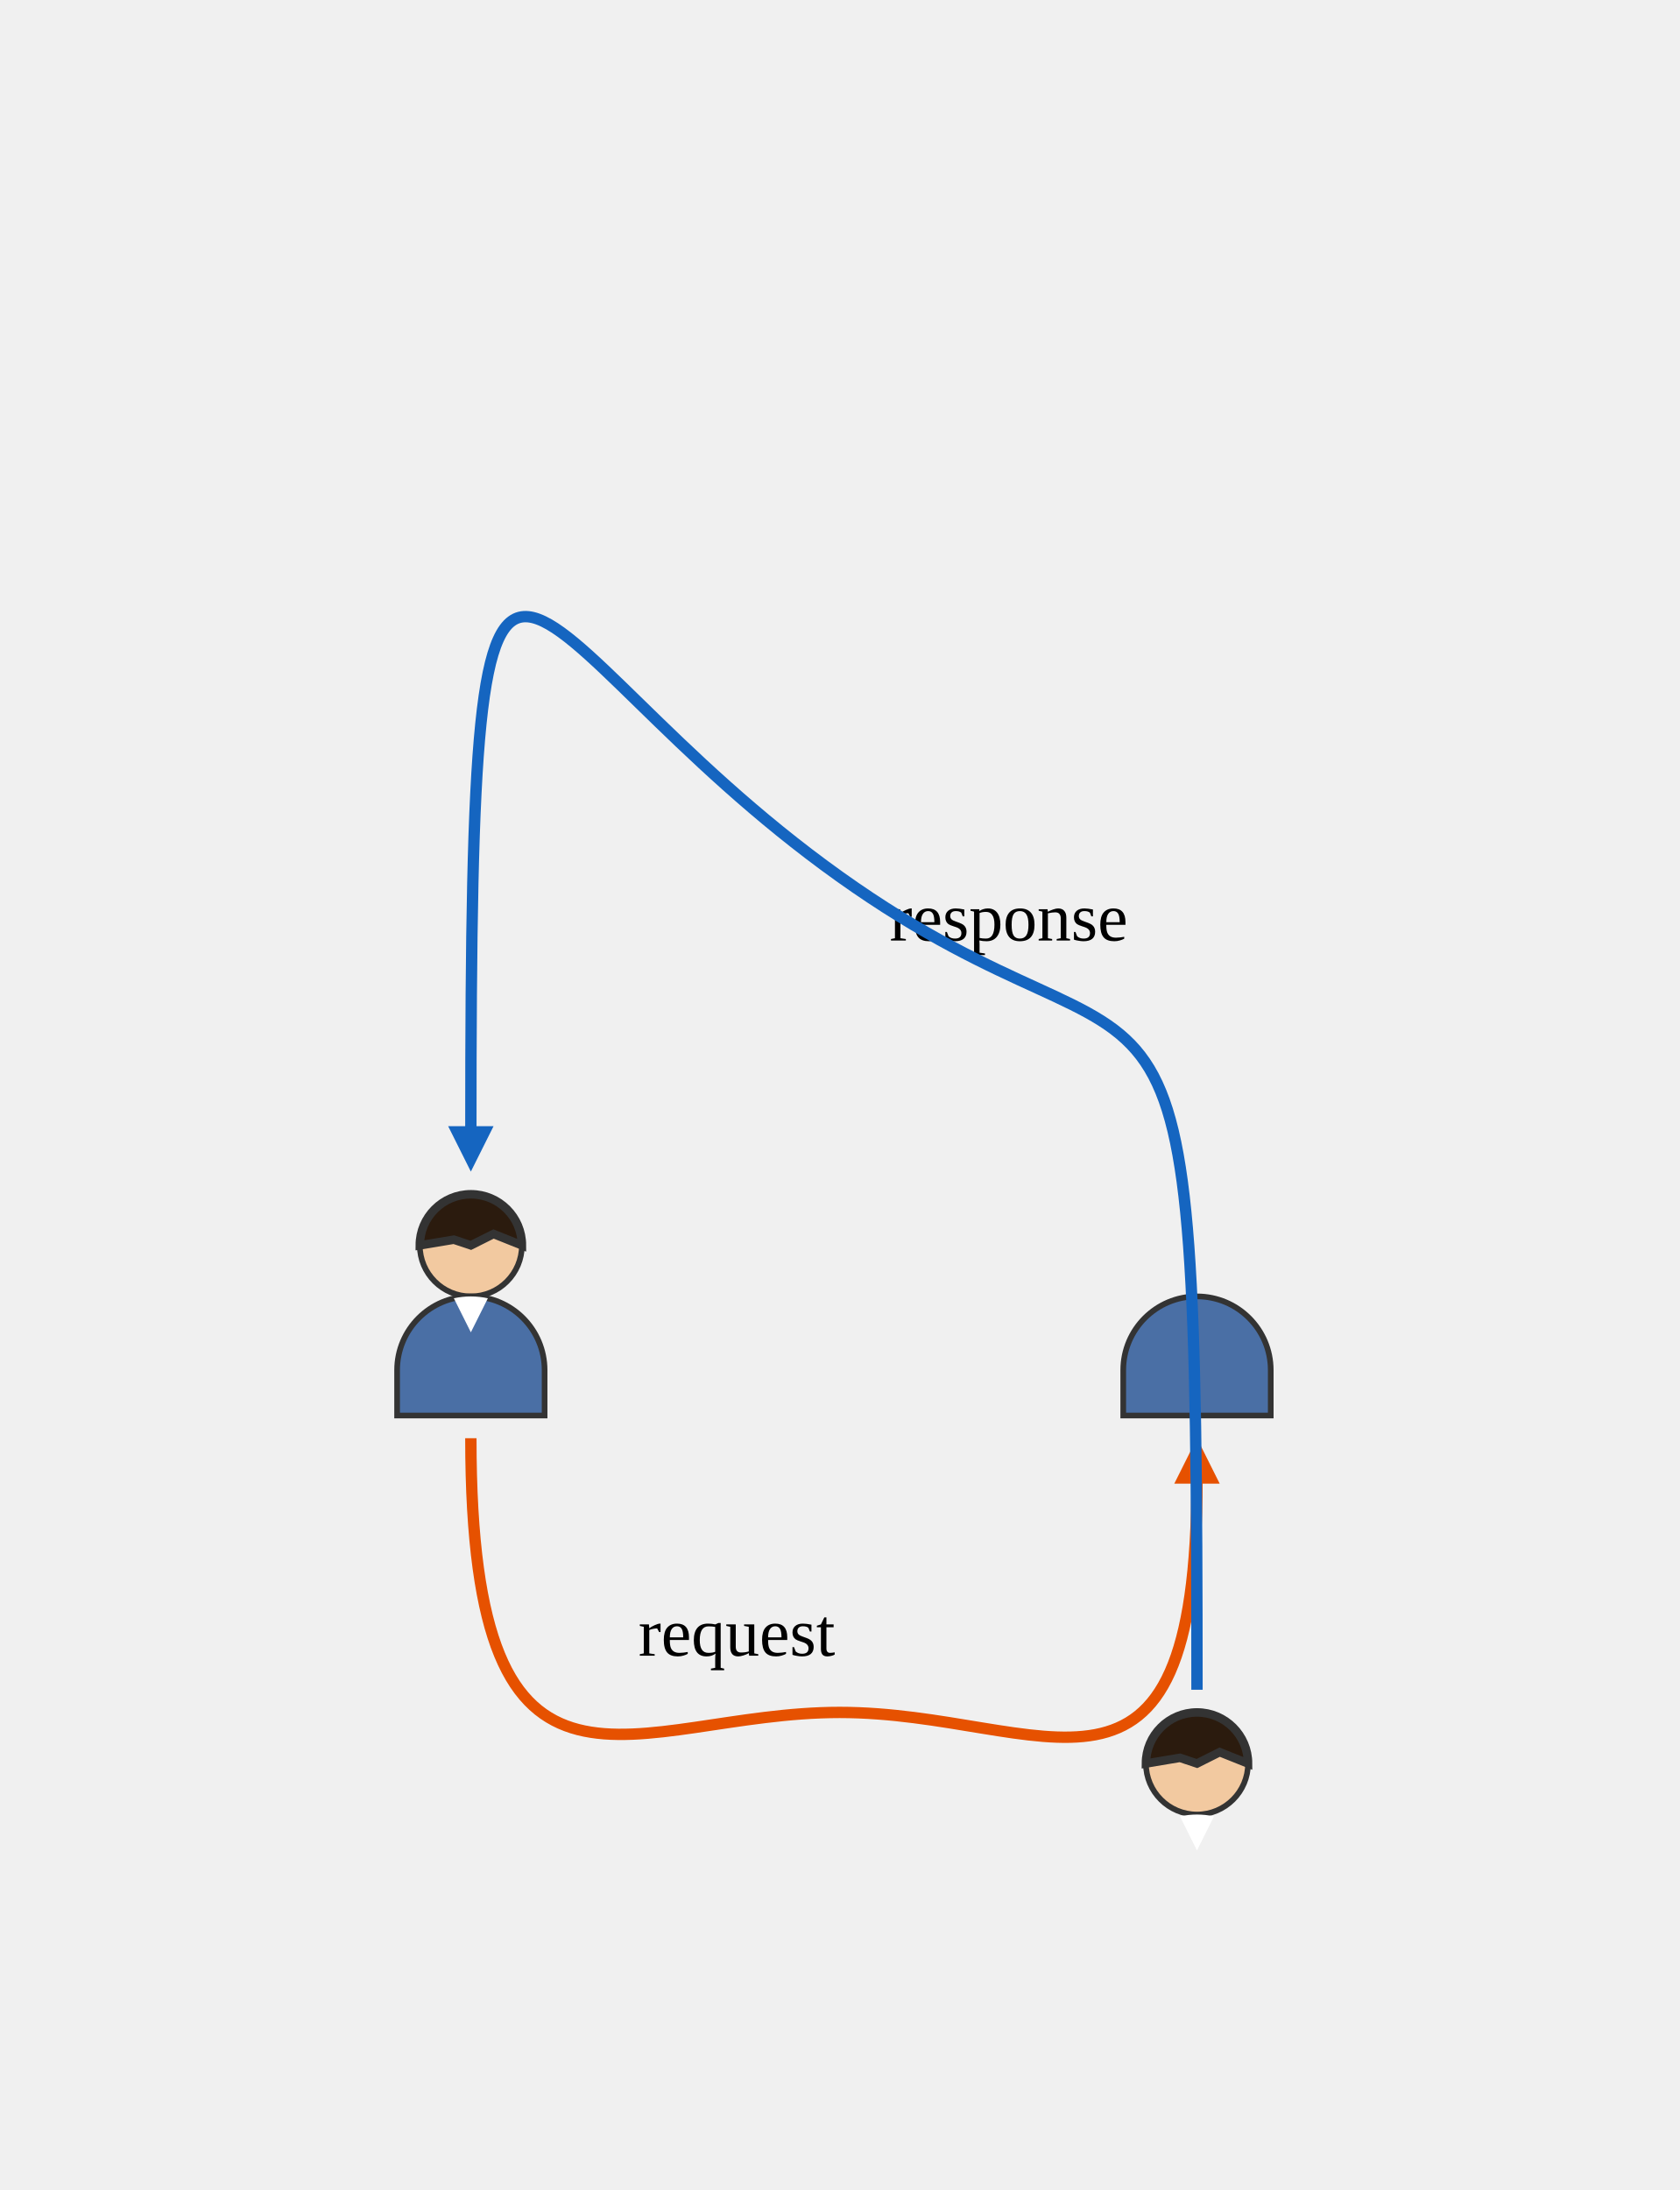
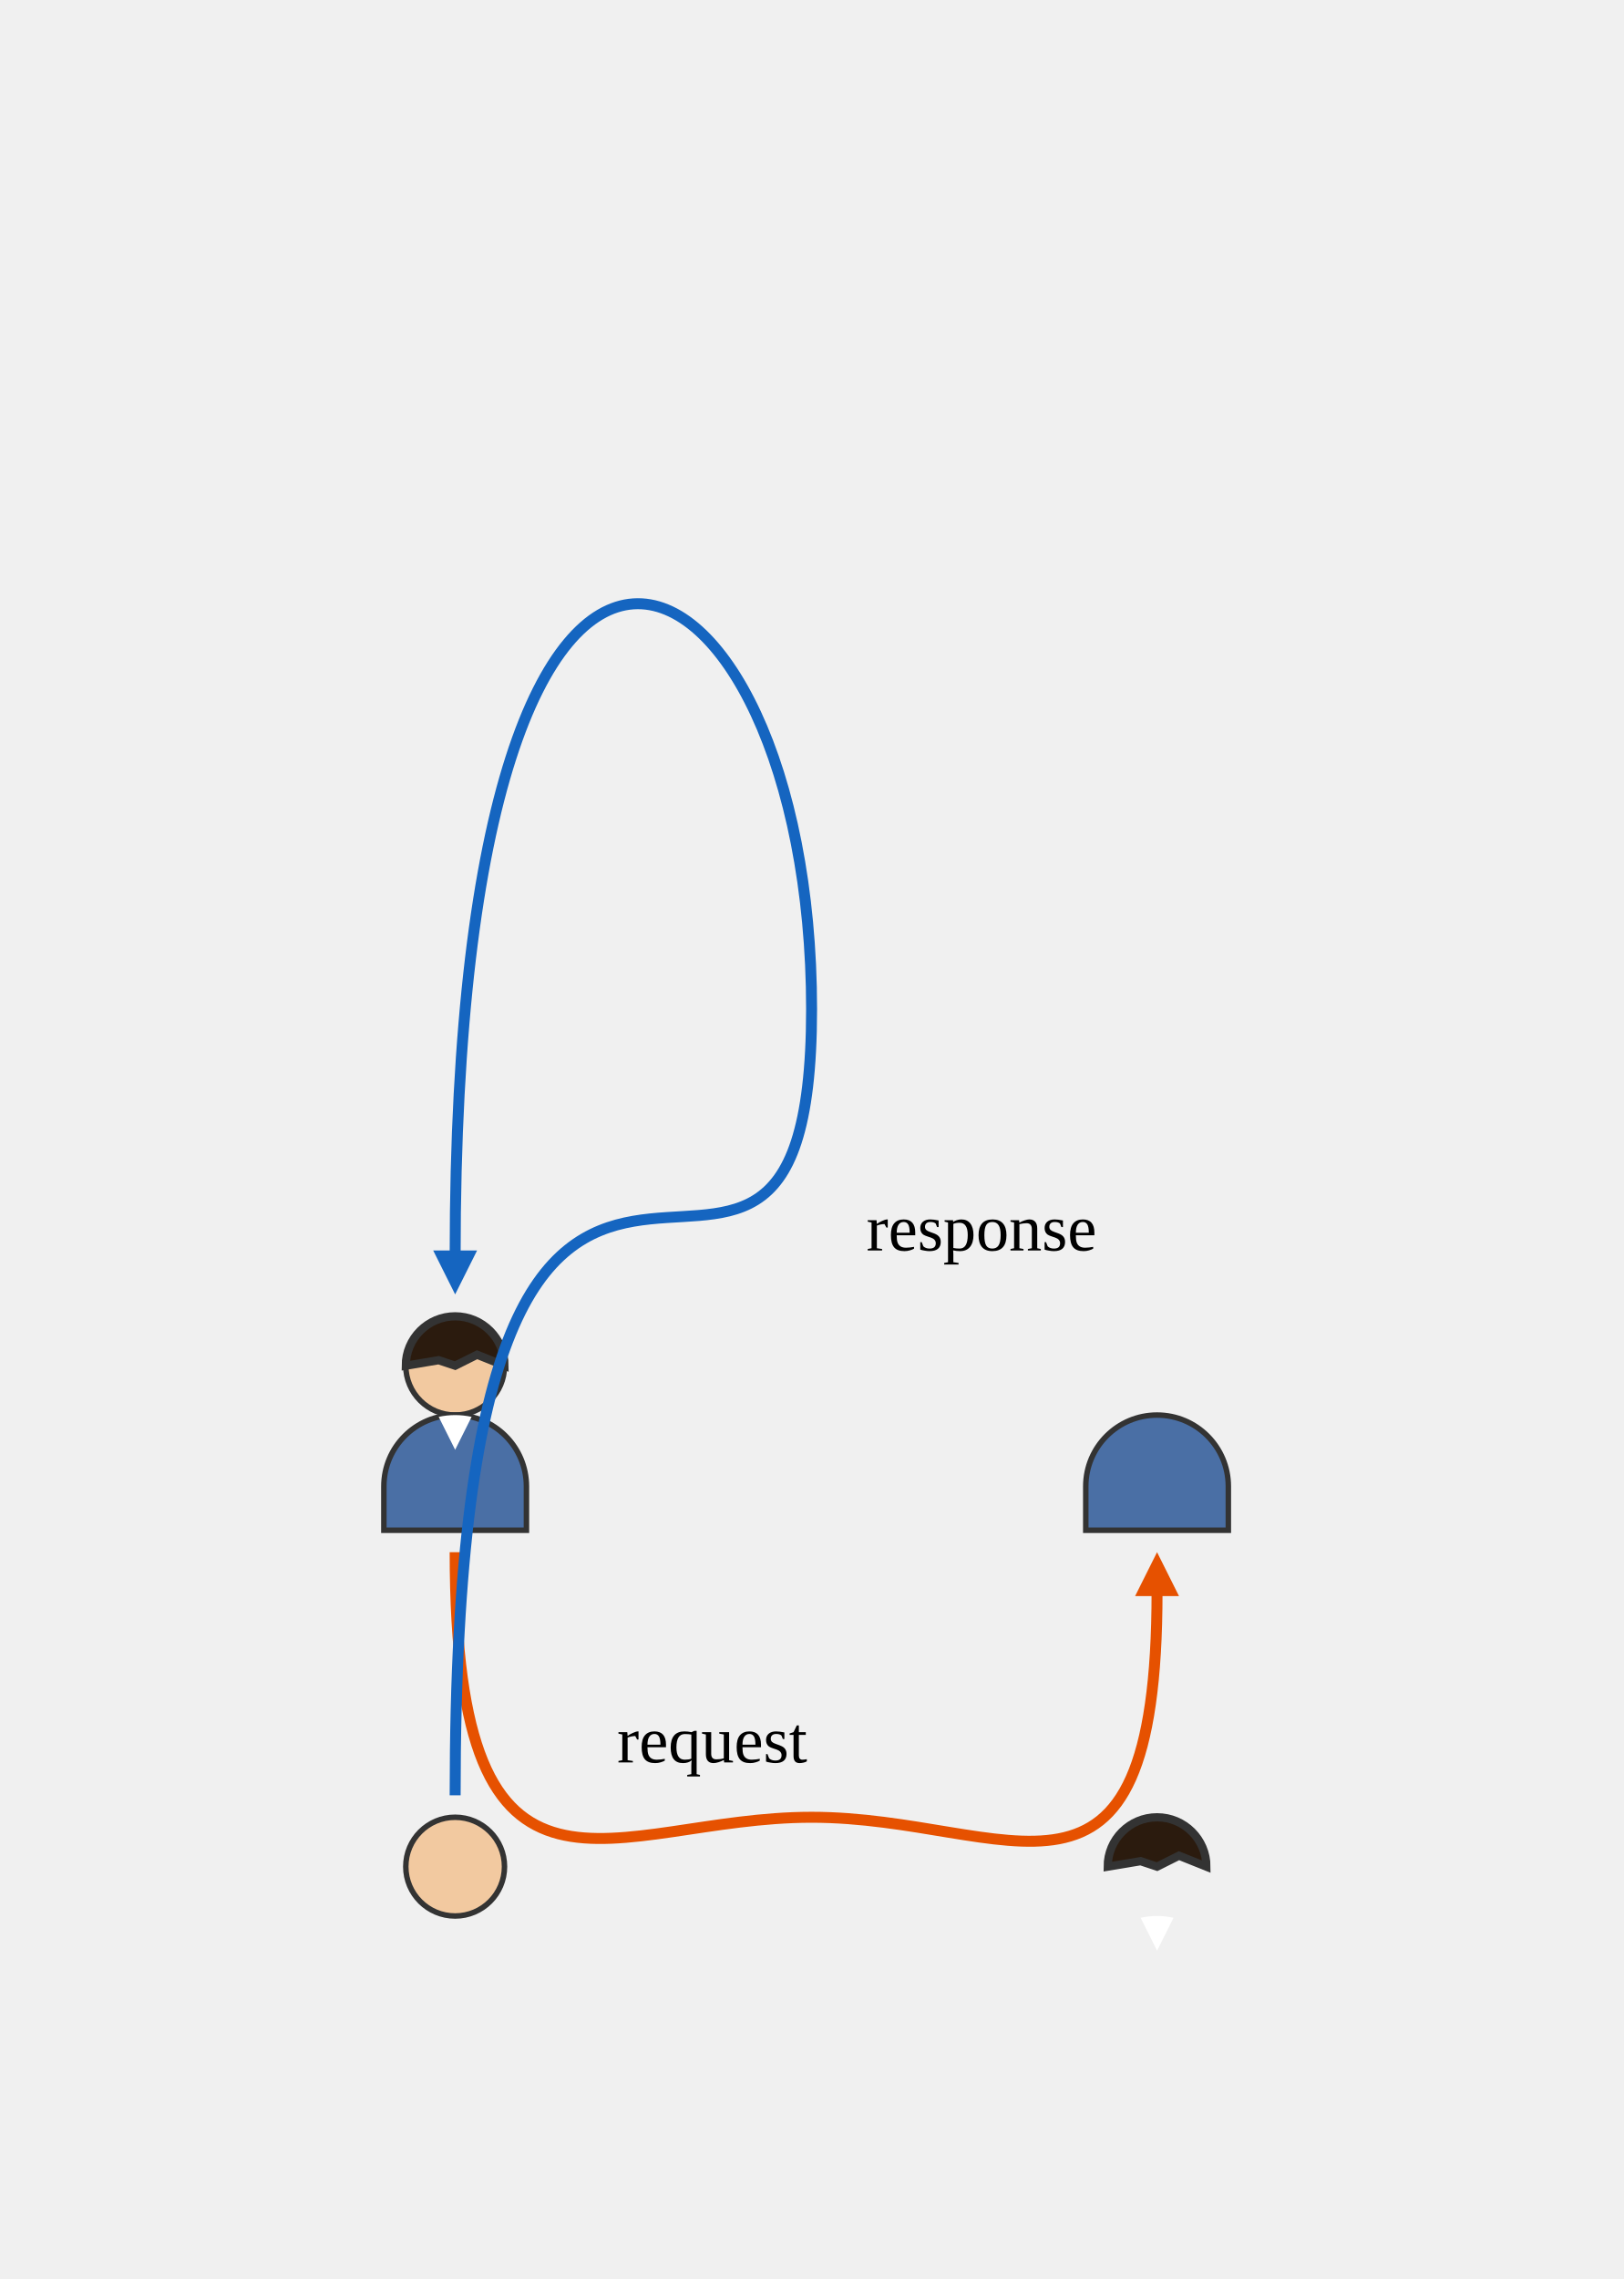
- <svg xmlns="http://www.w3.org/2000/svg" viewBox="-60 -184.502 296 386.005">
+ <svg xmlns="http://www.w3.org/2000/svg" viewBox="-60 -213.974 296 415.477">
  <style>
    :root {
+     --foreground-dark: #1a1a1a;
+     --background-3: #eeeeee;
+     --foreground-3: #999999;
+     --foreground-2: #666666;
+     --foreground-light: #e0e0e0;
    --text-2: #666666;
+     --foreground-1: #333333;
+     --background-light: #ffffff;
+     --accent-3: #bbdefb;
+     --secondary-3: #ffe0b2;
    --accent-1: #2196f3;
+     --status-success: #4caf50;
+     --status-error: #f44336;
    --secondary-light: #fff3e0;
-     --background-light: #ffffff;
-     --secondary-dark: #e65100;
+     --background-dark: #333333;
+     --background-2: #f5f5f5;
+     --text-3: #999999;
+     --text-light: #ffffff;
    --background-1: #ffffff;
    --accent-2: #e3f2fd;
+     --accent-light: #e3f2fd;
+     --accent-dark: #1565c0;
+     --text-dark: #1a1a1a;
+     --secondary-1: #ff9800;
+     --secondary-2: #fff3e0;
    --status-warning: #ff9800;
-     --foreground-light: #e0e0e0;
-     --accent-3: #bbdefb;
-     --status-success: #4caf50;
-     --background-dark: #333333;
-     --status-error: #f44336;
-     --text-dark: #1a1a1a;
-     --foreground-1: #333333;
-     --text-3: #999999;
-     --accent-light: #e3f2fd;
-     --background-2: #f5f5f5;
-     --secondary-1: #ff9800;
-     --foreground-2: #666666;
-     --background-3: #eeeeee;
-     --text-light: #ffffff;
-     --foreground-dark: #1a1a1a;
+     --secondary-dark: #e65100;
    --text-1: #333333;
-     --foreground-3: #999999;
-     --accent-dark: #1565c0;
-     --secondary-2: #fff3e0;
-     --secondary-3: #ffe0b2;
  }

  </style>
  <defs>
    <marker id="ai-arrow" viewBox="0 0 10 10" refX="1" refY="5" markerWidth="4" markerHeight="4" markerUnits="strokeWidth" orient="auto">
      <path d="M0,0 L10,5 L0,10 Z" fill="context-stroke" />
    </marker>
  </defs>
  <g id="alice" class="ai-container">
    <g class="ai-container">
      <g id="alice_head_stack" class="ai-container">
        <circle id="alice_head" class="ai-shape ai-circle" cx="23" cy="35" r="9" fill="#f2c9a0" stroke="#333" stroke-width="1" />
        <path id="alice_hair" class="ai-shape ai-path" d="M14.00 35.00 A9.00 9.00 0 0 1 32.00 35.00 L32.00 35.00 L27.00 33.00 L23.00 35.00 L20.00 34.00 L14.00 35.00 Z" fill="#2b1b0e" stroke="#333333" stroke-width="1.5" />
      </g>
      <path id="alice_torso" class="ai-shape ai-path" d="M10.00 57.00 A13.00 13.00 0 0 1 36.00 57.00 L36.00 65.00 L10.00 65.00 Z" fill="#4a6fa5" stroke="#333" stroke-width="1" />
      <path id="alice_collar" class="ai-shape ai-path" d="M20.00 44.33 A14.00 14.00 0 0 1 26.00 44.33 L23.00 50.33 Z" fill="#ffffff" stroke="none" stroke-width="1.5" />
    </g>
  </g>
  <g id="bob" class="ai-container">
    <g class="ai-container">
      <g id="bob_head_stack" class="ai-container">
-         <circle id="bob_head" class="ai-shape ai-circle" cx="151" cy="126.325" r="9" fill="#f2c9a0" stroke="#333" stroke-width="1" />
+         <circle id="bob_head" class="ai-shape ai-circle" cx="23" cy="126.325" r="9" fill="#f2c9a0" stroke="#333" stroke-width="1" />
        <path id="bob_hair" class="ai-shape ai-path" d="M142.00 126.33 A9.00 9.00 0 0 1 160.00 126.33 L160.00 126.33 L155.00 124.33 L151.00 126.33 L148.00 125.33 L142.00 126.33 Z" fill="#2b1b0e" stroke="#333333" stroke-width="1.5" />
      </g>
      <path id="bob_torso" class="ai-shape ai-path" d="M138.00 57.00 A13.00 13.00 0 0 1 164.00 57.00 L164.00 65.00 L138.00 65.00 Z" fill="#4a6fa5" stroke="#333" stroke-width="1" />
      <path id="bob_collar" class="ai-shape ai-path" d="M148.00 135.65 A14.00 14.00 0 0 1 154.00 135.65 L151.00 141.65 Z" fill="#ffffff" stroke="none" stroke-width="1.5" />
    </g>
  </g>
  <circle id="bottom_via" class="ai-shape ai-circle" cx="88" cy="117.325" r="0.5" fill="none" stroke="none" stroke-width="1.5" />
  <circle id="top_via" class="ai-shape ai-circle" cx="88" cy="-30" r="0.5" fill="none" stroke="none" stroke-width="1.5" />
  <text class="ai-label" x="69.874" y="107.325" text-anchor="middle">request</text>
-   <text class="ai-label" x="117.815" y="-18.728" text-anchor="middle">response</text>
+   <text class="ai-label" x="98" y="13.993" text-anchor="start">response</text>
  <path class="ai-connection" d="M23 69 C23 141.503 51.748 117.325 88 117.325 S151 141.503 151 76.2" fill="none" stroke="#e65100" stroke-width="2" marker-end="url(#ai-arrow)" />
-   <path class="ai-connection" d="M151 113.325 C151 -33.176 147.629 12.544 88 -30 S23 -124.502 23 14.8" fill="none" stroke="#1565c0" stroke-width="2" marker-end="url(#ai-arrow)" />
+   <path class="ai-connection" d="M23 113.325 C23 -62.648 88 57.987 88 -30 S23 -153.974 23 14.8" fill="none" stroke="#1565c0" stroke-width="2" marker-end="url(#ai-arrow)" />
</svg>
